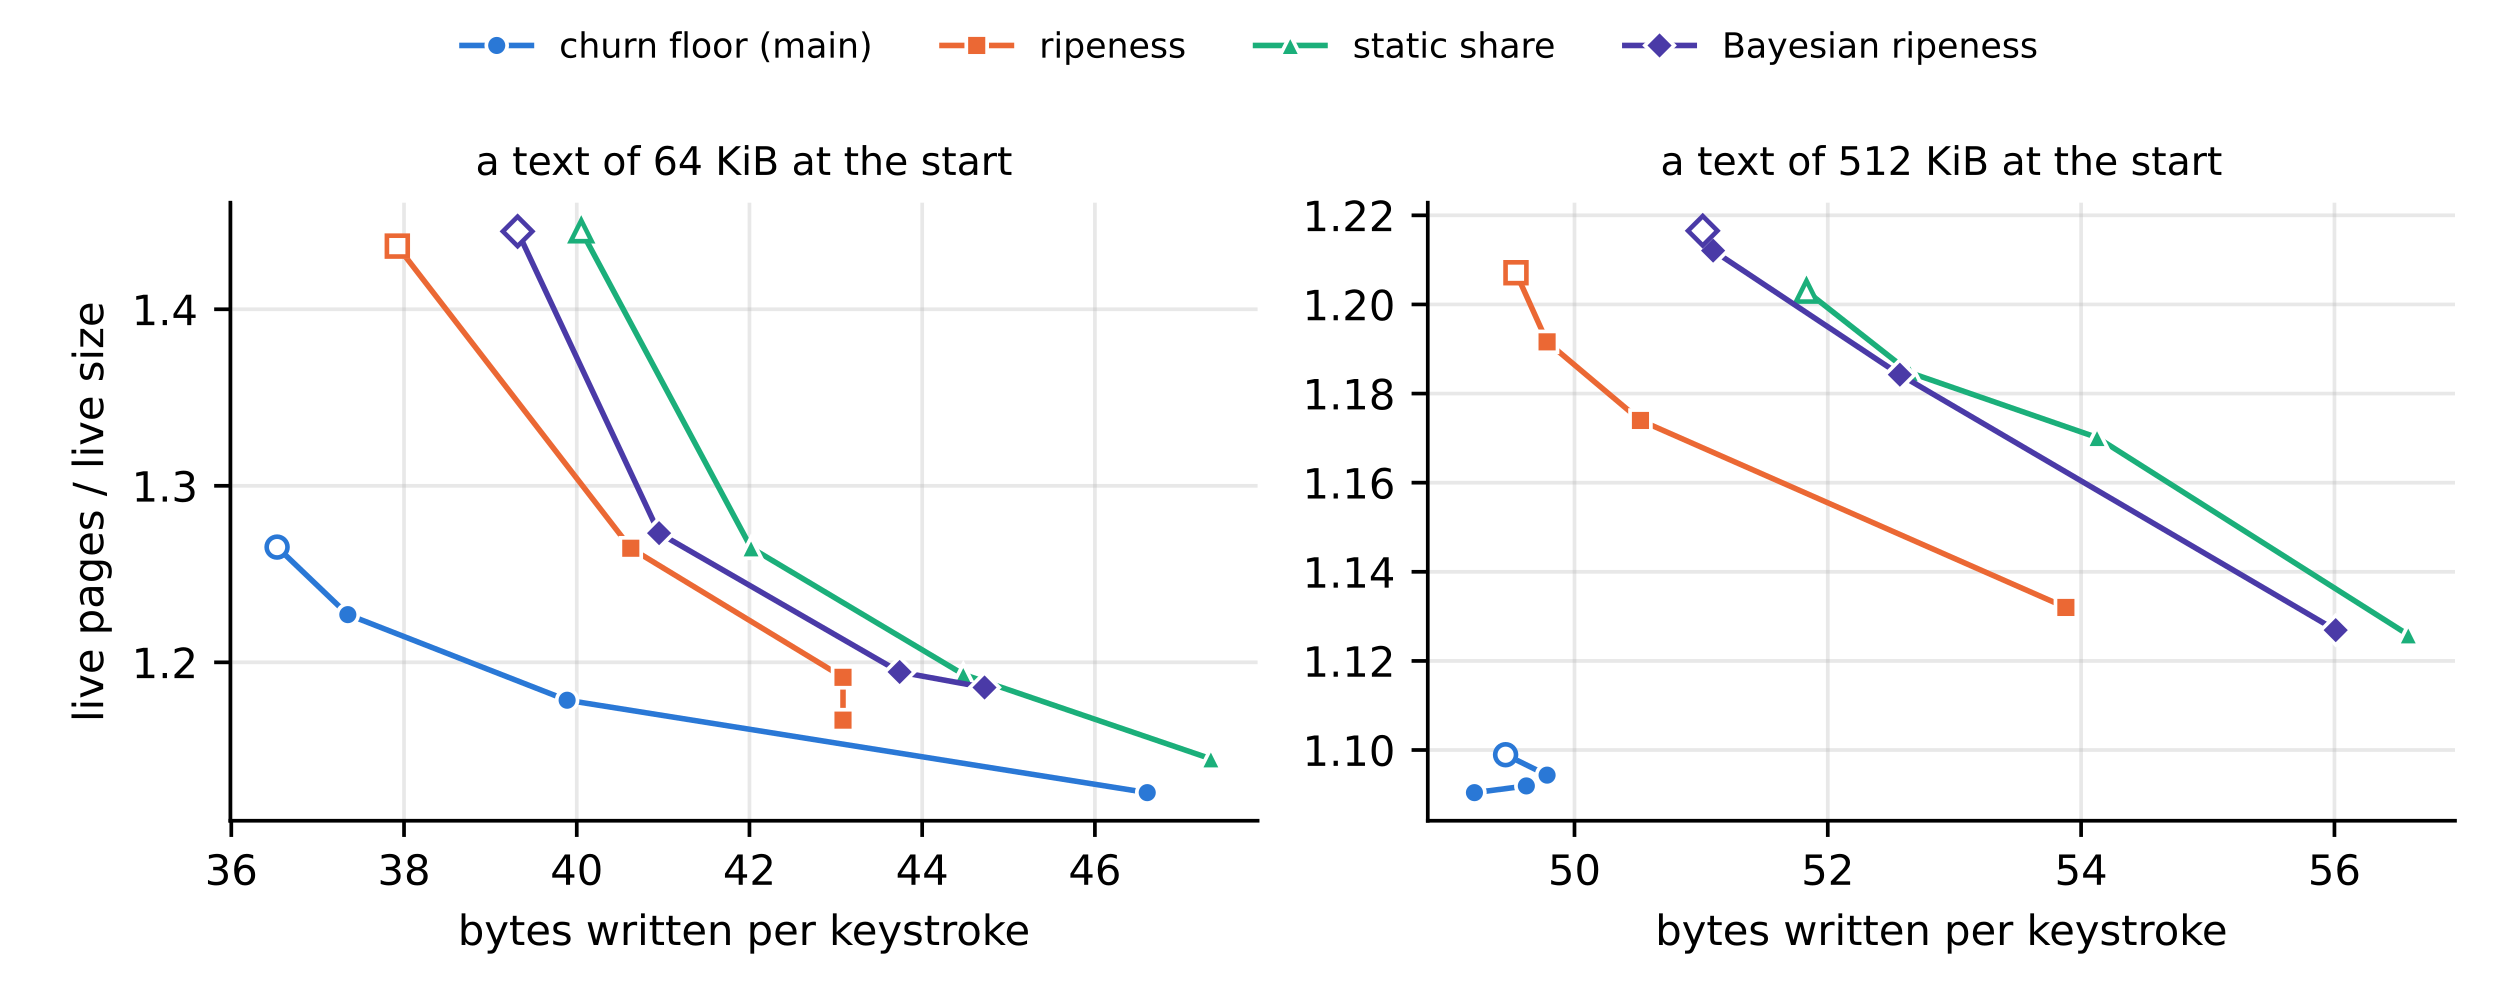
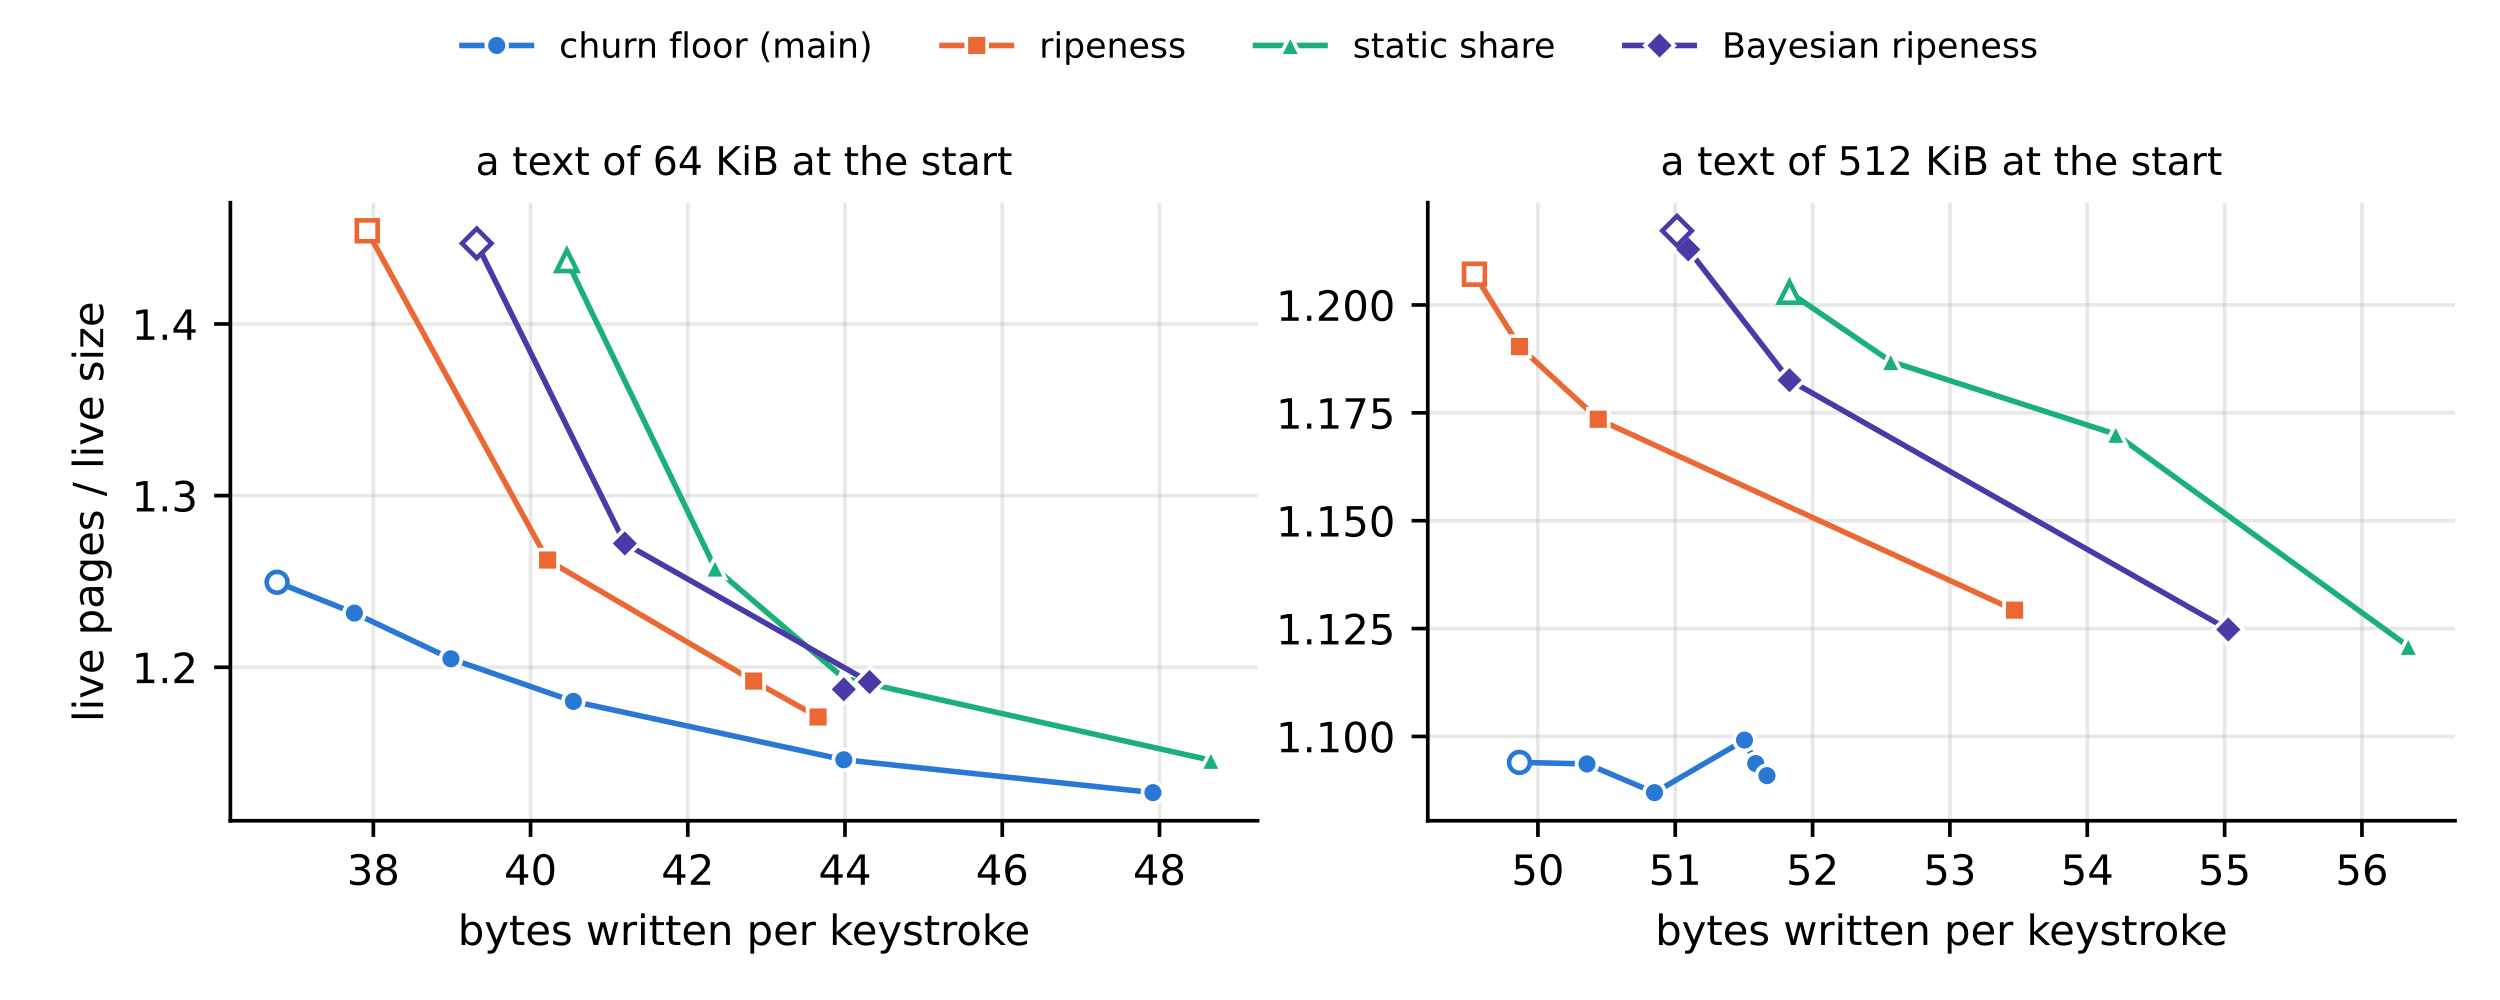
<svg xmlns="http://www.w3.org/2000/svg" xmlns:xlink="http://www.w3.org/1999/xlink" width="540pt" height="216pt" viewBox="0 0 540 216" version="1.1">
  <defs>
    <style type="text/css">*{stroke-linejoin: round; stroke-linecap: butt}</style>
  </defs>
  <g id="figure_1">
    <g id="patch_1">
      <path d="M 0 216  L 540 216  L 540 0  L 0 0  z " style="fill: #ffffff" />
    </g>
    <g id="axes_1">
      <g id="patch_2">
        <path d="M 49.76 177.28  L 271.64 177.28  L 271.64 43.78  L 49.76 43.78  z " style="fill: #ffffff" />
      </g>
      <g id="matplotlib.axis_1">
        <g id="xtick_1">
          <g id="line2d_1">
-             <path d="M 49.96 177.28  L 49.96 43.78  " clip-path="url(#pf5719885c6)" style="fill: none; stroke: #b0b0b0; stroke-opacity: 0.3; stroke-width: 0.8; stroke-linecap: square" />
+             <path d="M 80.64 177.28  L 80.64 43.78  " clip-path="url(#pf5719885c6)" style="fill: none; stroke: #b0b0b0; stroke-opacity: 0.3; stroke-width: 0.8; stroke-linecap: square" />
          </g>
          <g id="line2d_2">
            <defs>
              <path id="m4735fb4fdf" d="M 0 0  L 0 3.5  " style="stroke: #000000; stroke-width: 0.8" />
            </defs>
            <g>
-               <use xlink:href="#m4735fb4fdf" x="49.96" y="177.28" style="stroke: #000000; stroke-width: 0.8" />
+               <use xlink:href="#m4735fb4fdf" x="80.64" y="177.28" style="stroke: #000000; stroke-width: 0.8" />
            </g>
          </g>
          <g id="text_1">
-             <text style="font-size: 9px; font-family: 'DejaVu Sans'; text-anchor: middle" x="49.96" y="191.12" transform="rotate(-0 49.96 191.12)">36</text>
+             <text style="font-size: 9px; font-family: 'DejaVu Sans'; text-anchor: middle" x="80.64" y="191.12" transform="rotate(-0 80.64 191.12)">38</text>
          </g>
        </g>
        <g id="xtick_2">
          <g id="line2d_3">
-             <path d="M 87.27 177.28  L 87.27 43.78  " clip-path="url(#pf5719885c6)" style="fill: none; stroke: #b0b0b0; stroke-opacity: 0.3; stroke-width: 0.8; stroke-linecap: square" />
+             <path d="M 114.6 177.28  L 114.6 43.78  " clip-path="url(#pf5719885c6)" style="fill: none; stroke: #b0b0b0; stroke-opacity: 0.3; stroke-width: 0.8; stroke-linecap: square" />
          </g>
          <g id="line2d_4">
            <g>
-               <use xlink:href="#m4735fb4fdf" x="87.27" y="177.28" style="stroke: #000000; stroke-width: 0.8" />
+               <use xlink:href="#m4735fb4fdf" x="114.6" y="177.28" style="stroke: #000000; stroke-width: 0.8" />
            </g>
          </g>
          <g id="text_2">
-             <text style="font-size: 9px; font-family: 'DejaVu Sans'; text-anchor: middle" x="87.27" y="191.12" transform="rotate(-0 87.27 191.12)">38</text>
+             <text style="font-size: 9px; font-family: 'DejaVu Sans'; text-anchor: middle" x="114.6" y="191.12" transform="rotate(-0 114.6 191.12)">40</text>
          </g>
        </g>
        <g id="xtick_3">
          <g id="line2d_5">
-             <path d="M 124.58 177.28  L 124.58 43.78  " clip-path="url(#pf5719885c6)" style="fill: none; stroke: #b0b0b0; stroke-opacity: 0.3; stroke-width: 0.8; stroke-linecap: square" />
+             <path d="M 148.56 177.28  L 148.56 43.78  " clip-path="url(#pf5719885c6)" style="fill: none; stroke: #b0b0b0; stroke-opacity: 0.3; stroke-width: 0.8; stroke-linecap: square" />
          </g>
          <g id="line2d_6">
            <g>
-               <use xlink:href="#m4735fb4fdf" x="124.58" y="177.28" style="stroke: #000000; stroke-width: 0.8" />
+               <use xlink:href="#m4735fb4fdf" x="148.56" y="177.28" style="stroke: #000000; stroke-width: 0.8" />
            </g>
          </g>
          <g id="text_3">
-             <text style="font-size: 9px; font-family: 'DejaVu Sans'; text-anchor: middle" x="124.58" y="191.12" transform="rotate(-0 124.58 191.12)">40</text>
+             <text style="font-size: 9px; font-family: 'DejaVu Sans'; text-anchor: middle" x="148.56" y="191.12" transform="rotate(-0 148.56 191.12)">42</text>
          </g>
        </g>
        <g id="xtick_4">
          <g id="line2d_7">
-             <path d="M 161.88 177.28  L 161.88 43.78  " clip-path="url(#pf5719885c6)" style="fill: none; stroke: #b0b0b0; stroke-opacity: 0.3; stroke-width: 0.8; stroke-linecap: square" />
+             <path d="M 182.52 177.28  L 182.52 43.78  " clip-path="url(#pf5719885c6)" style="fill: none; stroke: #b0b0b0; stroke-opacity: 0.3; stroke-width: 0.8; stroke-linecap: square" />
          </g>
          <g id="line2d_8">
            <g>
-               <use xlink:href="#m4735fb4fdf" x="161.88" y="177.28" style="stroke: #000000; stroke-width: 0.8" />
+               <use xlink:href="#m4735fb4fdf" x="182.52" y="177.28" style="stroke: #000000; stroke-width: 0.8" />
            </g>
          </g>
          <g id="text_4">
-             <text style="font-size: 9px; font-family: 'DejaVu Sans'; text-anchor: middle" x="161.88" y="191.12" transform="rotate(-0 161.88 191.12)">42</text>
+             <text style="font-size: 9px; font-family: 'DejaVu Sans'; text-anchor: middle" x="182.52" y="191.12" transform="rotate(-0 182.52 191.12)">44</text>
          </g>
        </g>
        <g id="xtick_5">
          <g id="line2d_9">
-             <path d="M 199.19 177.28  L 199.19 43.78  " clip-path="url(#pf5719885c6)" style="fill: none; stroke: #b0b0b0; stroke-opacity: 0.3; stroke-width: 0.8; stroke-linecap: square" />
+             <path d="M 216.49 177.28  L 216.49 43.78  " clip-path="url(#pf5719885c6)" style="fill: none; stroke: #b0b0b0; stroke-opacity: 0.3; stroke-width: 0.8; stroke-linecap: square" />
          </g>
          <g id="line2d_10">
            <g>
-               <use xlink:href="#m4735fb4fdf" x="199.19" y="177.28" style="stroke: #000000; stroke-width: 0.8" />
+               <use xlink:href="#m4735fb4fdf" x="216.49" y="177.28" style="stroke: #000000; stroke-width: 0.8" />
            </g>
          </g>
          <g id="text_5">
-             <text style="font-size: 9px; font-family: 'DejaVu Sans'; text-anchor: middle" x="199.19" y="191.12" transform="rotate(-0 199.19 191.12)">44</text>
+             <text style="font-size: 9px; font-family: 'DejaVu Sans'; text-anchor: middle" x="216.49" y="191.12" transform="rotate(-0 216.49 191.12)">46</text>
          </g>
        </g>
        <g id="xtick_6">
          <g id="line2d_11">
-             <path d="M 236.5 177.28  L 236.5 43.78  " clip-path="url(#pf5719885c6)" style="fill: none; stroke: #b0b0b0; stroke-opacity: 0.3; stroke-width: 0.8; stroke-linecap: square" />
+             <path d="M 250.45 177.28  L 250.45 43.78  " clip-path="url(#pf5719885c6)" style="fill: none; stroke: #b0b0b0; stroke-opacity: 0.3; stroke-width: 0.8; stroke-linecap: square" />
          </g>
          <g id="line2d_12">
            <g>
-               <use xlink:href="#m4735fb4fdf" x="236.5" y="177.28" style="stroke: #000000; stroke-width: 0.8" />
+               <use xlink:href="#m4735fb4fdf" x="250.45" y="177.28" style="stroke: #000000; stroke-width: 0.8" />
            </g>
          </g>
          <g id="text_6">
-             <text style="font-size: 9px; font-family: 'DejaVu Sans'; text-anchor: middle" x="236.5" y="191.12" transform="rotate(-0 236.5 191.12)">46</text>
+             <text style="font-size: 9px; font-family: 'DejaVu Sans'; text-anchor: middle" x="250.45" y="191.12" transform="rotate(-0 250.45 191.12)">48</text>
          </g>
        </g>
        <g id="text_7">
          <text style="font-size: 9px; font-family: 'DejaVu Sans'; text-anchor: middle" x="160.7" y="204.12" transform="rotate(-0 160.7 204.12)">bytes written per keystroke</text>
        </g>
      </g>
      <g id="matplotlib.axis_2">
        <g id="ytick_1">
          <g id="line2d_13">
-             <path d="M 49.76 143.06  L 271.64 143.06  " clip-path="url(#pf5719885c6)" style="fill: none; stroke: #b0b0b0; stroke-opacity: 0.3; stroke-width: 0.8; stroke-linecap: square" />
+             <path d="M 49.76 144.13  L 271.64 144.13  " clip-path="url(#pf5719885c6)" style="fill: none; stroke: #b0b0b0; stroke-opacity: 0.3; stroke-width: 0.8; stroke-linecap: square" />
          </g>
          <g id="line2d_14">
            <defs>
              <path id="m4127d77f11" d="M 0 0  L -3.5 0  " style="stroke: #000000; stroke-width: 0.8" />
            </defs>
            <g>
-               <use xlink:href="#m4127d77f11" x="49.76" y="143.06" style="stroke: #000000; stroke-width: 0.8" />
+               <use xlink:href="#m4127d77f11" x="49.76" y="144.13" style="stroke: #000000; stroke-width: 0.8" />
            </g>
          </g>
          <g id="text_8">
-             <text style="font-size: 9px; font-family: 'DejaVu Sans'; text-anchor: end" x="42.76" y="146.48" transform="rotate(-0 42.76 146.48)">1.2</text>
+             <text style="font-size: 9px; font-family: 'DejaVu Sans'; text-anchor: end" x="42.76" y="147.55" transform="rotate(-0 42.76 147.55)">1.2</text>
          </g>
        </g>
        <g id="ytick_2">
          <g id="line2d_15">
-             <path d="M 49.76 104.93  L 271.64 104.93  " clip-path="url(#pf5719885c6)" style="fill: none; stroke: #b0b0b0; stroke-opacity: 0.3; stroke-width: 0.8; stroke-linecap: square" />
+             <path d="M 49.76 107.05  L 271.64 107.05  " clip-path="url(#pf5719885c6)" style="fill: none; stroke: #b0b0b0; stroke-opacity: 0.3; stroke-width: 0.8; stroke-linecap: square" />
          </g>
          <g id="line2d_16">
            <g>
-               <use xlink:href="#m4127d77f11" x="49.76" y="104.93" style="stroke: #000000; stroke-width: 0.8" />
+               <use xlink:href="#m4127d77f11" x="49.76" y="107.05" style="stroke: #000000; stroke-width: 0.8" />
            </g>
          </g>
          <g id="text_9">
-             <text style="font-size: 9px; font-family: 'DejaVu Sans'; text-anchor: end" x="42.76" y="108.35" transform="rotate(-0 42.76 108.35)">1.3</text>
+             <text style="font-size: 9px; font-family: 'DejaVu Sans'; text-anchor: end" x="42.76" y="110.47" transform="rotate(-0 42.76 110.47)">1.3</text>
          </g>
        </g>
        <g id="ytick_3">
          <g id="line2d_17">
-             <path d="M 49.76 66.8  L 271.64 66.8  " clip-path="url(#pf5719885c6)" style="fill: none; stroke: #b0b0b0; stroke-opacity: 0.3; stroke-width: 0.8; stroke-linecap: square" />
+             <path d="M 49.76 69.98  L 271.64 69.98  " clip-path="url(#pf5719885c6)" style="fill: none; stroke: #b0b0b0; stroke-opacity: 0.3; stroke-width: 0.8; stroke-linecap: square" />
          </g>
          <g id="line2d_18">
            <g>
-               <use xlink:href="#m4127d77f11" x="49.76" y="66.8" style="stroke: #000000; stroke-width: 0.8" />
+               <use xlink:href="#m4127d77f11" x="49.76" y="69.98" style="stroke: #000000; stroke-width: 0.8" />
            </g>
          </g>
          <g id="text_10">
-             <text style="font-size: 9px; font-family: 'DejaVu Sans'; text-anchor: end" x="42.76" y="70.22" transform="rotate(-0 42.76 70.22)">1.4</text>
+             <text style="font-size: 9px; font-family: 'DejaVu Sans'; text-anchor: end" x="42.76" y="73.4" transform="rotate(-0 42.76 73.4)">1.4</text>
          </g>
        </g>
        <g id="text_11">
          <text style="font-size: 9px; font-family: 'DejaVu Sans'; text-anchor: middle" x="22.28" y="110.53" transform="rotate(-90 22.28 110.53)">live pages / live size</text>
        </g>
      </g>
      <g id="line2d_19">
-         <path d="M 59.85 118.17  L 75.13 132.76  L 122.5 151.25  L 247.8 171.21  " clip-path="url(#pf5719885c6)" style="fill: none; stroke: #2a78d6; stroke-width: 1.2; stroke-linecap: square" />
+         <path d="M 59.85 125.77  L 76.54 132.43  L 97.4 142.3  L 123.84 151.5  L 182.26 164.11  L 249.03 171.21  " clip-path="url(#pf5719885c6)" style="fill: none; stroke: #2a78d6; stroke-width: 1.2; stroke-linecap: square" />
        <defs>
          <path id="mb11c79c020" d="M 0 2.25  C 0.6 2.25 1.17 2.01 1.59 1.59  C 2.01 1.17 2.25 0.6 2.25 0  C 2.25 -0.6 2.01 -1.17 1.59 -1.59  C 1.17 -2.01 0.6 -2.25 0 -2.25  C -0.6 -2.25 -1.17 -2.01 -1.59 -1.59  C -2.01 -1.17 -2.25 -0.6 -2.25 0  C -2.25 0.6 -2.01 1.17 -1.59 1.59  C -1.17 2.01 -0.6 2.25 0 2.25  z " style="stroke: #ffffff; stroke-width: 0.8" />
        </defs>
        <g clip-path="url(#pf5719885c6)">
-           <use xlink:href="#mb11c79c020" x="59.85" y="118.17" style="fill: #2a78d6; stroke: #ffffff; stroke-width: 0.8" />
-           <use xlink:href="#mb11c79c020" x="75.13" y="132.76" style="fill: #2a78d6; stroke: #ffffff; stroke-width: 0.8" />
-           <use xlink:href="#mb11c79c020" x="122.5" y="151.25" style="fill: #2a78d6; stroke: #ffffff; stroke-width: 0.8" />
-           <use xlink:href="#mb11c79c020" x="247.8" y="171.21" style="fill: #2a78d6; stroke: #ffffff; stroke-width: 0.8" />
+           <use xlink:href="#mb11c79c020" x="59.85" y="125.77" style="fill: #2a78d6; stroke: #ffffff; stroke-width: 0.8" />
+           <use xlink:href="#mb11c79c020" x="76.54" y="132.43" style="fill: #2a78d6; stroke: #ffffff; stroke-width: 0.8" />
+           <use xlink:href="#mb11c79c020" x="97.4" y="142.3" style="fill: #2a78d6; stroke: #ffffff; stroke-width: 0.8" />
+           <use xlink:href="#mb11c79c020" x="123.84" y="151.5" style="fill: #2a78d6; stroke: #ffffff; stroke-width: 0.8" />
+           <use xlink:href="#mb11c79c020" x="182.26" y="164.11" style="fill: #2a78d6; stroke: #ffffff; stroke-width: 0.8" />
+           <use xlink:href="#mb11c79c020" x="249.03" y="171.21" style="fill: #2a78d6; stroke: #ffffff; stroke-width: 0.8" />
        </g>
      </g>
      <g id="line2d_20">
-         <path d="M 59.85 118.17  " clip-path="url(#pf5719885c6)" style="fill: none; stroke: #2a78d6; stroke-width: 1.5; stroke-linecap: square" />
+         <path d="M 59.85 125.77  " clip-path="url(#pf5719885c6)" style="fill: none; stroke: #2a78d6; stroke-width: 1.5; stroke-linecap: square" />
        <defs>
          <path id="m601089f34a" d="M 0 2.25  C 0.6 2.25 1.17 2.01 1.59 1.59  C 2.01 1.17 2.25 0.6 2.25 0  C 2.25 -0.6 2.01 -1.17 1.59 -1.59  C 1.17 -2.01 0.6 -2.25 0 -2.25  C -0.6 -2.25 -1.17 -2.01 -1.59 -1.59  C -2.01 -1.17 -2.25 -0.6 -2.25 0  C -2.25 0.6 -2.01 1.17 -1.59 1.59  C -1.17 2.01 -0.6 2.25 0 2.25  z " style="stroke: #2a78d6" />
        </defs>
        <g clip-path="url(#pf5719885c6)">
-           <use xlink:href="#m601089f34a" x="59.85" y="118.17" style="fill: #ffffff; stroke: #2a78d6" />
+           <use xlink:href="#m601089f34a" x="59.85" y="125.77" style="fill: #ffffff; stroke: #2a78d6" />
        </g>
      </g>
      <g id="line2d_21">
-         <path d="M 85.82 53.16  L 136.25 118.42  L 182.09 146.3  L 182.09 155.55  " clip-path="url(#pf5719885c6)" style="fill: none; stroke: #eb6834; stroke-width: 1.2; stroke-linecap: square" />
+         <path d="M 79.32 49.85  L 118.27 120.97  L 162.79 147.11  L 176.7 154.87  " clip-path="url(#pf5719885c6)" style="fill: none; stroke: #eb6834; stroke-width: 1.2; stroke-linecap: square" />
        <defs>
          <path id="mf6cded1e28" d="M -2.25 2.25  L 2.25 2.25  L 2.25 -2.25  L -2.25 -2.25  z " style="stroke: #ffffff; stroke-width: 0.8; stroke-linejoin: miter" />
        </defs>
        <g clip-path="url(#pf5719885c6)">
-           <use xlink:href="#mf6cded1e28" x="85.82" y="53.16" style="fill: #eb6834; stroke: #ffffff; stroke-width: 0.8; stroke-linejoin: miter" />
-           <use xlink:href="#mf6cded1e28" x="136.25" y="118.42" style="fill: #eb6834; stroke: #ffffff; stroke-width: 0.8; stroke-linejoin: miter" />
-           <use xlink:href="#mf6cded1e28" x="182.09" y="146.3" style="fill: #eb6834; stroke: #ffffff; stroke-width: 0.8; stroke-linejoin: miter" />
-           <use xlink:href="#mf6cded1e28" x="182.09" y="155.55" style="fill: #eb6834; stroke: #ffffff; stroke-width: 0.8; stroke-linejoin: miter" />
+           <use xlink:href="#mf6cded1e28" x="79.32" y="49.85" style="fill: #eb6834; stroke: #ffffff; stroke-width: 0.8; stroke-linejoin: miter" />
+           <use xlink:href="#mf6cded1e28" x="118.27" y="120.97" style="fill: #eb6834; stroke: #ffffff; stroke-width: 0.8; stroke-linejoin: miter" />
+           <use xlink:href="#mf6cded1e28" x="162.79" y="147.11" style="fill: #eb6834; stroke: #ffffff; stroke-width: 0.8; stroke-linejoin: miter" />
+           <use xlink:href="#mf6cded1e28" x="176.7" y="154.87" style="fill: #eb6834; stroke: #ffffff; stroke-width: 0.8; stroke-linejoin: miter" />
        </g>
      </g>
      <g id="line2d_22">
-         <path d="M 85.82 53.16  " clip-path="url(#pf5719885c6)" style="fill: none; stroke: #eb6834; stroke-width: 1.5; stroke-linecap: square" />
+         <path d="M 79.32 49.85  " clip-path="url(#pf5719885c6)" style="fill: none; stroke: #eb6834; stroke-width: 1.5; stroke-linecap: square" />
        <defs>
          <path id="m4d35c6c84e" d="M -2.25 2.25  L 2.25 2.25  L 2.25 -2.25  L -2.25 -2.25  z " style="stroke: #eb6834; stroke-linejoin: miter" />
        </defs>
        <g clip-path="url(#pf5719885c6)">
-           <use xlink:href="#m4d35c6c84e" x="85.82" y="53.16" style="fill: #ffffff; stroke: #eb6834; stroke-linejoin: miter" />
+           <use xlink:href="#m4d35c6c84e" x="79.32" y="49.85" style="fill: #ffffff; stroke: #eb6834; stroke-linejoin: miter" />
        </g>
      </g>
      <g id="line2d_23">
-         <path d="M 125.55 49.85  L 162.23 118.33  L 208.07 145.66  L 261.55 163.91  " clip-path="url(#pf5719885c6)" style="fill: none; stroke: #1baf7a; stroke-width: 1.2; stroke-linecap: square" />
+         <path d="M 122.44 56.29  L 154.44 122.7  L 182.26 146.49  L 261.55 164.22  " clip-path="url(#pf5719885c6)" style="fill: none; stroke: #1baf7a; stroke-width: 1.2; stroke-linecap: square" />
        <defs>
          <path id="md13476bcc7" d="M 0 -2.25  L -2.25 2.25  L 2.25 2.25  z " style="stroke: #ffffff; stroke-width: 0.8; stroke-linejoin: miter" />
        </defs>
        <g clip-path="url(#pf5719885c6)">
-           <use xlink:href="#md13476bcc7" x="125.55" y="49.85" style="fill: #1baf7a; stroke: #ffffff; stroke-width: 0.8; stroke-linejoin: miter" />
-           <use xlink:href="#md13476bcc7" x="162.23" y="118.33" style="fill: #1baf7a; stroke: #ffffff; stroke-width: 0.8; stroke-linejoin: miter" />
-           <use xlink:href="#md13476bcc7" x="208.07" y="145.66" style="fill: #1baf7a; stroke: #ffffff; stroke-width: 0.8; stroke-linejoin: miter" />
-           <use xlink:href="#md13476bcc7" x="261.55" y="163.91" style="fill: #1baf7a; stroke: #ffffff; stroke-width: 0.8; stroke-linejoin: miter" />
+           <use xlink:href="#md13476bcc7" x="122.44" y="56.29" style="fill: #1baf7a; stroke: #ffffff; stroke-width: 0.8; stroke-linejoin: miter" />
+           <use xlink:href="#md13476bcc7" x="154.44" y="122.7" style="fill: #1baf7a; stroke: #ffffff; stroke-width: 0.8; stroke-linejoin: miter" />
+           <use xlink:href="#md13476bcc7" x="182.26" y="146.49" style="fill: #1baf7a; stroke: #ffffff; stroke-width: 0.8; stroke-linejoin: miter" />
+           <use xlink:href="#md13476bcc7" x="261.55" y="164.22" style="fill: #1baf7a; stroke: #ffffff; stroke-width: 0.8; stroke-linejoin: miter" />
        </g>
      </g>
      <g id="line2d_24">
-         <path d="M 125.55 49.85  " clip-path="url(#pf5719885c6)" style="fill: none; stroke: #1baf7a; stroke-width: 1.5; stroke-linecap: square" />
+         <path d="M 122.44 56.29  " clip-path="url(#pf5719885c6)" style="fill: none; stroke: #1baf7a; stroke-width: 1.5; stroke-linecap: square" />
        <defs>
          <path id="mfc9a827257" d="M 0 -2.25  L -2.25 2.25  L 2.25 2.25  z " style="stroke: #1baf7a; stroke-linejoin: miter" />
        </defs>
        <g clip-path="url(#pf5719885c6)">
-           <use xlink:href="#mfc9a827257" x="125.55" y="49.85" style="fill: #ffffff; stroke: #1baf7a; stroke-linejoin: miter" />
+           <use xlink:href="#mfc9a827257" x="122.44" y="56.29" style="fill: #ffffff; stroke: #1baf7a; stroke-linejoin: miter" />
        </g>
      </g>
      <g id="line2d_25">
-         <path d="M 111.8 49.98  L 142.36 115.16  L 194.32 145.15  L 212.66 148.5  " clip-path="url(#pf5719885c6)" style="fill: none; stroke: #4a3aa7; stroke-width: 1.2; stroke-linecap: square" />
+         <path d="M 102.97 52.57  L 134.96 117.39  L 187.83 147.32  L 182.26 148.9  " clip-path="url(#pf5719885c6)" style="fill: none; stroke: #4a3aa7; stroke-width: 1.2; stroke-linecap: square" />
        <defs>
          <path id="m07411c05c3" d="M -0 3.18  L 3.18 0  L 0 -3.18  L -3.18 -0  z " style="stroke: #ffffff; stroke-width: 0.8; stroke-linejoin: miter" />
        </defs>
        <g clip-path="url(#pf5719885c6)">
-           <use xlink:href="#m07411c05c3" x="111.8" y="49.98" style="fill: #4a3aa7; stroke: #ffffff; stroke-width: 0.8; stroke-linejoin: miter" />
-           <use xlink:href="#m07411c05c3" x="142.36" y="115.16" style="fill: #4a3aa7; stroke: #ffffff; stroke-width: 0.8; stroke-linejoin: miter" />
-           <use xlink:href="#m07411c05c3" x="194.32" y="145.15" style="fill: #4a3aa7; stroke: #ffffff; stroke-width: 0.8; stroke-linejoin: miter" />
-           <use xlink:href="#m07411c05c3" x="212.66" y="148.5" style="fill: #4a3aa7; stroke: #ffffff; stroke-width: 0.8; stroke-linejoin: miter" />
+           <use xlink:href="#m07411c05c3" x="102.97" y="52.57" style="fill: #4a3aa7; stroke: #ffffff; stroke-width: 0.8; stroke-linejoin: miter" />
+           <use xlink:href="#m07411c05c3" x="134.96" y="117.39" style="fill: #4a3aa7; stroke: #ffffff; stroke-width: 0.8; stroke-linejoin: miter" />
+           <use xlink:href="#m07411c05c3" x="187.83" y="147.32" style="fill: #4a3aa7; stroke: #ffffff; stroke-width: 0.8; stroke-linejoin: miter" />
+           <use xlink:href="#m07411c05c3" x="182.26" y="148.9" style="fill: #4a3aa7; stroke: #ffffff; stroke-width: 0.8; stroke-linejoin: miter" />
        </g>
      </g>
      <g id="line2d_26">
-         <path d="M 111.8 49.98  " clip-path="url(#pf5719885c6)" style="fill: none; stroke: #4a3aa7; stroke-width: 1.5; stroke-linecap: square" />
+         <path d="M 102.97 52.57  " clip-path="url(#pf5719885c6)" style="fill: none; stroke: #4a3aa7; stroke-width: 1.5; stroke-linecap: square" />
        <defs>
          <path id="m885fe39d7c" d="M -0 3.18  L 3.18 0  L 0 -3.18  L -3.18 -0  z " style="stroke: #4a3aa7; stroke-linejoin: miter" />
        </defs>
        <g clip-path="url(#pf5719885c6)">
-           <use xlink:href="#m885fe39d7c" x="111.8" y="49.98" style="fill: #ffffff; stroke: #4a3aa7; stroke-linejoin: miter" />
+           <use xlink:href="#m885fe39d7c" x="102.97" y="52.57" style="fill: #ffffff; stroke: #4a3aa7; stroke-linejoin: miter" />
        </g>
      </g>
      <g id="patch_3">
        <path d="M 49.76 177.28  L 49.76 43.78  " style="fill: none; stroke: #000000; stroke-width: 0.8; stroke-linejoin: miter; stroke-linecap: square" />
      </g>
      <g id="patch_4">
        <path d="M 49.76 177.28  L 271.64 177.28  " style="fill: none; stroke: #000000; stroke-width: 0.8; stroke-linejoin: miter; stroke-linecap: square" />
      </g>
      <g id="text_12">
        <text style="font-size: 8.5px; font-family: 'DejaVu Sans'; text-anchor: middle" x="160.7" y="37.78" transform="rotate(-0 160.7 37.78)">a text of 64 KiB at the start</text>
      </g>
    </g>
    <g id="axes_2">
      <g id="patch_5">
        <path d="M 308.4 177.28  L 530.28 177.28  L 530.28 43.78  L 308.4 43.78  z " style="fill: #ffffff" />
      </g>
      <g id="matplotlib.axis_3">
        <g id="xtick_7">
          <g id="line2d_27">
-             <path d="M 340.09 177.28  L 340.09 43.78  " clip-path="url(#pad154b68c3)" style="fill: none; stroke: #b0b0b0; stroke-opacity: 0.3; stroke-width: 0.8; stroke-linecap: square" />
+             <path d="M 332.19 177.28  L 332.19 43.78  " clip-path="url(#pad154b68c3)" style="fill: none; stroke: #b0b0b0; stroke-opacity: 0.3; stroke-width: 0.8; stroke-linecap: square" />
          </g>
          <g id="line2d_28">
            <g>
-               <use xlink:href="#m4735fb4fdf" x="340.09" y="177.28" style="stroke: #000000; stroke-width: 0.8" />
+               <use xlink:href="#m4735fb4fdf" x="332.19" y="177.28" style="stroke: #000000; stroke-width: 0.8" />
            </g>
          </g>
          <g id="text_13">
-             <text style="font-size: 9px; font-family: 'DejaVu Sans'; text-anchor: middle" x="340.09" y="191.12" transform="rotate(-0 340.09 191.12)">50</text>
+             <text style="font-size: 9px; font-family: 'DejaVu Sans'; text-anchor: middle" x="332.19" y="191.12" transform="rotate(-0 332.19 191.12)">50</text>
          </g>
        </g>
        <g id="xtick_8">
          <g id="line2d_29">
-             <path d="M 394.8 177.28  L 394.8 43.78  " clip-path="url(#pad154b68c3)" style="fill: none; stroke: #b0b0b0; stroke-opacity: 0.3; stroke-width: 0.8; stroke-linecap: square" />
+             <path d="M 361.85 177.28  L 361.85 43.78  " clip-path="url(#pad154b68c3)" style="fill: none; stroke: #b0b0b0; stroke-opacity: 0.3; stroke-width: 0.8; stroke-linecap: square" />
          </g>
          <g id="line2d_30">
            <g>
-               <use xlink:href="#m4735fb4fdf" x="394.8" y="177.28" style="stroke: #000000; stroke-width: 0.8" />
+               <use xlink:href="#m4735fb4fdf" x="361.85" y="177.28" style="stroke: #000000; stroke-width: 0.8" />
            </g>
          </g>
          <g id="text_14">
-             <text style="font-size: 9px; font-family: 'DejaVu Sans'; text-anchor: middle" x="394.8" y="191.12" transform="rotate(-0 394.8 191.12)">52</text>
+             <text style="font-size: 9px; font-family: 'DejaVu Sans'; text-anchor: middle" x="361.85" y="191.12" transform="rotate(-0 361.85 191.12)">51</text>
          </g>
        </g>
        <g id="xtick_9">
          <g id="line2d_31">
-             <path d="M 449.52 177.28  L 449.52 43.78  " clip-path="url(#pad154b68c3)" style="fill: none; stroke: #b0b0b0; stroke-opacity: 0.3; stroke-width: 0.8; stroke-linecap: square" />
+             <path d="M 391.52 177.28  L 391.52 43.78  " clip-path="url(#pad154b68c3)" style="fill: none; stroke: #b0b0b0; stroke-opacity: 0.3; stroke-width: 0.8; stroke-linecap: square" />
          </g>
          <g id="line2d_32">
            <g>
-               <use xlink:href="#m4735fb4fdf" x="449.52" y="177.28" style="stroke: #000000; stroke-width: 0.8" />
+               <use xlink:href="#m4735fb4fdf" x="391.52" y="177.28" style="stroke: #000000; stroke-width: 0.8" />
            </g>
          </g>
          <g id="text_15">
-             <text style="font-size: 9px; font-family: 'DejaVu Sans'; text-anchor: middle" x="449.52" y="191.12" transform="rotate(-0 449.52 191.12)">54</text>
+             <text style="font-size: 9px; font-family: 'DejaVu Sans'; text-anchor: middle" x="391.52" y="191.12" transform="rotate(-0 391.52 191.12)">52</text>
          </g>
        </g>
        <g id="xtick_10">
          <g id="line2d_33">
-             <path d="M 504.24 177.28  L 504.24 43.78  " clip-path="url(#pad154b68c3)" style="fill: none; stroke: #b0b0b0; stroke-opacity: 0.3; stroke-width: 0.8; stroke-linecap: square" />
+             <path d="M 421.18 177.28  L 421.18 43.78  " clip-path="url(#pad154b68c3)" style="fill: none; stroke: #b0b0b0; stroke-opacity: 0.3; stroke-width: 0.8; stroke-linecap: square" />
          </g>
          <g id="line2d_34">
            <g>
-               <use xlink:href="#m4735fb4fdf" x="504.24" y="177.28" style="stroke: #000000; stroke-width: 0.8" />
+               <use xlink:href="#m4735fb4fdf" x="421.18" y="177.28" style="stroke: #000000; stroke-width: 0.8" />
            </g>
          </g>
          <g id="text_16">
-             <text style="font-size: 9px; font-family: 'DejaVu Sans'; text-anchor: middle" x="504.24" y="191.12" transform="rotate(-0 504.24 191.12)">56</text>
-           </g>
-         </g>
-         <g id="text_17">
+             <text style="font-size: 9px; font-family: 'DejaVu Sans'; text-anchor: middle" x="421.18" y="191.12" transform="rotate(-0 421.18 191.12)">53</text>
+           </g>
+         </g>
+         <g id="xtick_11">
+           <g id="line2d_35">
+             <path d="M 450.85 177.28  L 450.85 43.78  " clip-path="url(#pad154b68c3)" style="fill: none; stroke: #b0b0b0; stroke-opacity: 0.3; stroke-width: 0.8; stroke-linecap: square" />
+           </g>
+           <g id="line2d_36">
+             <g>
+               <use xlink:href="#m4735fb4fdf" x="450.85" y="177.28" style="stroke: #000000; stroke-width: 0.8" />
+             </g>
+           </g>
+           <g id="text_17">
+             <text style="font-size: 9px; font-family: 'DejaVu Sans'; text-anchor: middle" x="450.85" y="191.12" transform="rotate(-0 450.85 191.12)">54</text>
+           </g>
+         </g>
+         <g id="xtick_12">
+           <g id="line2d_37">
+             <path d="M 480.52 177.28  L 480.52 43.78  " clip-path="url(#pad154b68c3)" style="fill: none; stroke: #b0b0b0; stroke-opacity: 0.3; stroke-width: 0.8; stroke-linecap: square" />
+           </g>
+           <g id="line2d_38">
+             <g>
+               <use xlink:href="#m4735fb4fdf" x="480.52" y="177.28" style="stroke: #000000; stroke-width: 0.8" />
+             </g>
+           </g>
+           <g id="text_18">
+             <text style="font-size: 9px; font-family: 'DejaVu Sans'; text-anchor: middle" x="480.52" y="191.12" transform="rotate(-0 480.52 191.12)">55</text>
+           </g>
+         </g>
+         <g id="xtick_13">
+           <g id="line2d_39">
+             <path d="M 510.18 177.28  L 510.18 43.78  " clip-path="url(#pad154b68c3)" style="fill: none; stroke: #b0b0b0; stroke-opacity: 0.3; stroke-width: 0.8; stroke-linecap: square" />
+           </g>
+           <g id="line2d_40">
+             <g>
+               <use xlink:href="#m4735fb4fdf" x="510.18" y="177.28" style="stroke: #000000; stroke-width: 0.8" />
+             </g>
+           </g>
+           <g id="text_19">
+             <text style="font-size: 9px; font-family: 'DejaVu Sans'; text-anchor: middle" x="510.18" y="191.12" transform="rotate(-0 510.18 191.12)">56</text>
+           </g>
+         </g>
+         <g id="text_20">
          <text style="font-size: 9px; font-family: 'DejaVu Sans'; text-anchor: middle" x="419.34" y="204.12" transform="rotate(-0 419.34 204.12)">bytes written per keystroke</text>
        </g>
      </g>
      <g id="matplotlib.axis_4">
        <g id="ytick_4">
-           <g id="line2d_35">
-             <path d="M 308.4 162  L 530.28 162  " clip-path="url(#pad154b68c3)" style="fill: none; stroke: #b0b0b0; stroke-opacity: 0.3; stroke-width: 0.8; stroke-linecap: square" />
-           </g>
-           <g id="line2d_36">
-             <g>
-               <use xlink:href="#m4127d77f11" x="308.4" y="162" style="stroke: #000000; stroke-width: 0.8" />
-             </g>
-           </g>
-           <g id="text_18">
-             <text style="font-size: 9px; font-family: 'DejaVu Sans'; text-anchor: end" x="301.4" y="165.42" transform="rotate(-0 301.4 165.42)">1.10</text>
+           <g id="line2d_41">
+             <path d="M 308.4 159.07  L 530.28 159.07  " clip-path="url(#pad154b68c3)" style="fill: none; stroke: #b0b0b0; stroke-opacity: 0.3; stroke-width: 0.8; stroke-linecap: square" />
+           </g>
+           <g id="line2d_42">
+             <g>
+               <use xlink:href="#m4127d77f11" x="308.4" y="159.07" style="stroke: #000000; stroke-width: 0.8" />
+             </g>
+           </g>
+           <g id="text_21">
+             <text style="font-size: 9px; font-family: 'DejaVu Sans'; text-anchor: end" x="301.4" y="162.49" transform="rotate(-0 301.4 162.49)">1.100</text>
          </g>
        </g>
        <g id="ytick_5">
-           <g id="line2d_37">
-             <path d="M 308.4 142.76  L 530.28 142.76  " clip-path="url(#pad154b68c3)" style="fill: none; stroke: #b0b0b0; stroke-opacity: 0.3; stroke-width: 0.8; stroke-linecap: square" />
-           </g>
-           <g id="line2d_38">
-             <g>
-               <use xlink:href="#m4127d77f11" x="308.4" y="142.76" style="stroke: #000000; stroke-width: 0.8" />
-             </g>
-           </g>
-           <g id="text_19">
-             <text style="font-size: 9px; font-family: 'DejaVu Sans'; text-anchor: end" x="301.4" y="146.17" transform="rotate(-0 301.4 146.17)">1.12</text>
+           <g id="line2d_43">
+             <path d="M 308.4 135.77  L 530.28 135.77  " clip-path="url(#pad154b68c3)" style="fill: none; stroke: #b0b0b0; stroke-opacity: 0.3; stroke-width: 0.8; stroke-linecap: square" />
+           </g>
+           <g id="line2d_44">
+             <g>
+               <use xlink:href="#m4127d77f11" x="308.4" y="135.77" style="stroke: #000000; stroke-width: 0.8" />
+             </g>
+           </g>
+           <g id="text_22">
+             <text style="font-size: 9px; font-family: 'DejaVu Sans'; text-anchor: end" x="301.4" y="139.19" transform="rotate(-0 301.4 139.19)">1.125</text>
          </g>
        </g>
        <g id="ytick_6">
-           <g id="line2d_39">
-             <path d="M 308.4 123.51  L 530.28 123.51  " clip-path="url(#pad154b68c3)" style="fill: none; stroke: #b0b0b0; stroke-opacity: 0.3; stroke-width: 0.8; stroke-linecap: square" />
-           </g>
-           <g id="line2d_40">
-             <g>
-               <use xlink:href="#m4127d77f11" x="308.4" y="123.51" style="stroke: #000000; stroke-width: 0.8" />
-             </g>
-           </g>
-           <g id="text_20">
-             <text style="font-size: 9px; font-family: 'DejaVu Sans'; text-anchor: end" x="301.4" y="126.93" transform="rotate(-0 301.4 126.93)">1.14</text>
+           <g id="line2d_45">
+             <path d="M 308.4 112.47  L 530.28 112.47  " clip-path="url(#pad154b68c3)" style="fill: none; stroke: #b0b0b0; stroke-opacity: 0.3; stroke-width: 0.8; stroke-linecap: square" />
+           </g>
+           <g id="line2d_46">
+             <g>
+               <use xlink:href="#m4127d77f11" x="308.4" y="112.47" style="stroke: #000000; stroke-width: 0.8" />
+             </g>
+           </g>
+           <g id="text_23">
+             <text style="font-size: 9px; font-family: 'DejaVu Sans'; text-anchor: end" x="301.4" y="115.89" transform="rotate(-0 301.4 115.89)">1.150</text>
          </g>
        </g>
        <g id="ytick_7">
-           <g id="line2d_41">
-             <path d="M 308.4 104.26  L 530.28 104.26  " clip-path="url(#pad154b68c3)" style="fill: none; stroke: #b0b0b0; stroke-opacity: 0.3; stroke-width: 0.8; stroke-linecap: square" />
-           </g>
-           <g id="line2d_42">
-             <g>
-               <use xlink:href="#m4127d77f11" x="308.4" y="104.26" style="stroke: #000000; stroke-width: 0.8" />
-             </g>
-           </g>
-           <g id="text_21">
-             <text style="font-size: 9px; font-family: 'DejaVu Sans'; text-anchor: end" x="301.4" y="107.68" transform="rotate(-0 301.4 107.68)">1.16</text>
+           <g id="line2d_47">
+             <path d="M 308.4 89.17  L 530.28 89.17  " clip-path="url(#pad154b68c3)" style="fill: none; stroke: #b0b0b0; stroke-opacity: 0.3; stroke-width: 0.8; stroke-linecap: square" />
+           </g>
+           <g id="line2d_48">
+             <g>
+               <use xlink:href="#m4127d77f11" x="308.4" y="89.17" style="stroke: #000000; stroke-width: 0.8" />
+             </g>
+           </g>
+           <g id="text_24">
+             <text style="font-size: 9px; font-family: 'DejaVu Sans'; text-anchor: end" x="301.4" y="92.59" transform="rotate(-0 301.4 92.59)">1.175</text>
          </g>
        </g>
        <g id="ytick_8">
-           <g id="line2d_43">
-             <path d="M 308.4 85.01  L 530.28 85.01  " clip-path="url(#pad154b68c3)" style="fill: none; stroke: #b0b0b0; stroke-opacity: 0.3; stroke-width: 0.8; stroke-linecap: square" />
-           </g>
-           <g id="line2d_44">
-             <g>
-               <use xlink:href="#m4127d77f11" x="308.4" y="85.01" style="stroke: #000000; stroke-width: 0.8" />
-             </g>
-           </g>
-           <g id="text_22">
-             <text style="font-size: 9px; font-family: 'DejaVu Sans'; text-anchor: end" x="301.4" y="88.43" transform="rotate(-0 301.4 88.43)">1.18</text>
-           </g>
-         </g>
-         <g id="ytick_9">
-           <g id="line2d_45">
-             <path d="M 308.4 65.76  L 530.28 65.76  " clip-path="url(#pad154b68c3)" style="fill: none; stroke: #b0b0b0; stroke-opacity: 0.3; stroke-width: 0.8; stroke-linecap: square" />
-           </g>
-           <g id="line2d_46">
-             <g>
-               <use xlink:href="#m4127d77f11" x="308.4" y="65.76" style="stroke: #000000; stroke-width: 0.8" />
-             </g>
-           </g>
-           <g id="text_23">
-             <text style="font-size: 9px; font-family: 'DejaVu Sans'; text-anchor: end" x="301.4" y="69.18" transform="rotate(-0 301.4 69.18)">1.20</text>
-           </g>
-         </g>
-         <g id="ytick_10">
-           <g id="line2d_47">
-             <path d="M 308.4 46.51  L 530.28 46.51  " clip-path="url(#pad154b68c3)" style="fill: none; stroke: #b0b0b0; stroke-opacity: 0.3; stroke-width: 0.8; stroke-linecap: square" />
-           </g>
-           <g id="line2d_48">
-             <g>
-               <use xlink:href="#m4127d77f11" x="308.4" y="46.51" style="stroke: #000000; stroke-width: 0.8" />
-             </g>
-           </g>
-           <g id="text_24">
-             <text style="font-size: 9px; font-family: 'DejaVu Sans'; text-anchor: end" x="301.4" y="49.93" transform="rotate(-0 301.4 49.93)">1.22</text>
-           </g>
-         </g>
-       </g>
-       <g id="line2d_49">
-         <path d="M 325.21 163.02  L 334.17 167.43  L 329.69 169.76  L 318.48 171.21  " clip-path="url(#pad154b68c3)" style="fill: none; stroke: #2a78d6; stroke-width: 1.2; stroke-linecap: square" />
-         <g clip-path="url(#pad154b68c3)">
-           <use xlink:href="#mb11c79c020" x="325.21" y="163.02" style="fill: #2a78d6; stroke: #ffffff; stroke-width: 0.8" />
-           <use xlink:href="#mb11c79c020" x="334.17" y="167.43" style="fill: #2a78d6; stroke: #ffffff; stroke-width: 0.8" />
-           <use xlink:href="#mb11c79c020" x="329.69" y="169.76" style="fill: #2a78d6; stroke: #ffffff; stroke-width: 0.8" />
-           <use xlink:href="#mb11c79c020" x="318.48" y="171.21" style="fill: #2a78d6; stroke: #ffffff; stroke-width: 0.8" />
-         </g>
-       </g>
-       <g id="line2d_50">
-         <path d="M 325.21 163.02  " clip-path="url(#pad154b68c3)" style="fill: none; stroke: #2a78d6; stroke-width: 1.5; stroke-linecap: square" />
-         <g clip-path="url(#pad154b68c3)">
-           <use xlink:href="#m601089f34a" x="325.21" y="163.02" style="fill: #ffffff; stroke: #2a78d6" />
+           <g id="line2d_49">
+             <path d="M 308.4 65.87  L 530.28 65.87  " clip-path="url(#pad154b68c3)" style="fill: none; stroke: #b0b0b0; stroke-opacity: 0.3; stroke-width: 0.8; stroke-linecap: square" />
+           </g>
+           <g id="line2d_50">
+             <g>
+               <use xlink:href="#m4127d77f11" x="308.4" y="65.87" style="stroke: #000000; stroke-width: 0.8" />
+             </g>
+           </g>
+           <g id="text_25">
+             <text style="font-size: 9px; font-family: 'DejaVu Sans'; text-anchor: end" x="301.4" y="69.29" transform="rotate(-0 301.4 69.29)">1.200</text>
+           </g>
        </g>
      </g>
      <g id="line2d_51">
-         <path d="M 327.45 58.91  L 334.17 73.84  L 354.34 90.82  L 446.23 131.21  " clip-path="url(#pad154b68c3)" style="fill: none; stroke: #eb6834; stroke-width: 1.2; stroke-linecap: square" />
-         <g clip-path="url(#pad154b68c3)">
-           <use xlink:href="#mf6cded1e28" x="327.45" y="58.91" style="fill: #eb6834; stroke: #ffffff; stroke-width: 0.8; stroke-linejoin: miter" />
-           <use xlink:href="#mf6cded1e28" x="334.17" y="73.84" style="fill: #eb6834; stroke: #ffffff; stroke-width: 0.8; stroke-linejoin: miter" />
-           <use xlink:href="#mf6cded1e28" x="354.34" y="90.82" style="fill: #eb6834; stroke: #ffffff; stroke-width: 0.8; stroke-linejoin: miter" />
-           <use xlink:href="#mf6cded1e28" x="446.23" y="131.21" style="fill: #eb6834; stroke: #ffffff; stroke-width: 0.8; stroke-linejoin: miter" />
+         <path d="M 328.21 164.68  L 342.79 165.01  L 357.37 171.21  L 376.81 159.86  L 379.24 164.93  L 381.67 167.54  " clip-path="url(#pad154b68c3)" style="fill: none; stroke: #2a78d6; stroke-width: 1.2; stroke-linecap: square" />
+         <g clip-path="url(#pad154b68c3)">
+           <use xlink:href="#mb11c79c020" x="328.21" y="164.68" style="fill: #2a78d6; stroke: #ffffff; stroke-width: 0.8" />
+           <use xlink:href="#mb11c79c020" x="342.79" y="165.01" style="fill: #2a78d6; stroke: #ffffff; stroke-width: 0.8" />
+           <use xlink:href="#mb11c79c020" x="357.37" y="171.21" style="fill: #2a78d6; stroke: #ffffff; stroke-width: 0.8" />
+           <use xlink:href="#mb11c79c020" x="376.81" y="159.86" style="fill: #2a78d6; stroke: #ffffff; stroke-width: 0.8" />
+           <use xlink:href="#mb11c79c020" x="379.24" y="164.93" style="fill: #2a78d6; stroke: #ffffff; stroke-width: 0.8" />
+           <use xlink:href="#mb11c79c020" x="381.67" y="167.54" style="fill: #2a78d6; stroke: #ffffff; stroke-width: 0.8" />
        </g>
      </g>
      <g id="line2d_52">
-         <path d="M 327.45 58.91  " clip-path="url(#pad154b68c3)" style="fill: none; stroke: #eb6834; stroke-width: 1.5; stroke-linecap: square" />
-         <g clip-path="url(#pad154b68c3)">
-           <use xlink:href="#m4d35c6c84e" x="327.45" y="58.91" style="fill: #ffffff; stroke: #eb6834; stroke-linejoin: miter" />
+         <path d="M 328.21 164.68  " clip-path="url(#pad154b68c3)" style="fill: none; stroke: #2a78d6; stroke-width: 1.5; stroke-linecap: square" />
+         <g clip-path="url(#pad154b68c3)">
+           <use xlink:href="#m601089f34a" x="328.21" y="164.68" style="fill: #ffffff; stroke: #2a78d6" />
        </g>
      </g>
      <g id="line2d_53">
-         <path d="M 390.2 62.89  L 412.62 80.52  L 452.96 94.5  L 520.19 137.13  " clip-path="url(#pad154b68c3)" style="fill: none; stroke: #1baf7a; stroke-width: 1.2; stroke-linecap: square" />
-         <g clip-path="url(#pad154b68c3)">
-           <use xlink:href="#md13476bcc7" x="390.2" y="62.89" style="fill: #1baf7a; stroke: #ffffff; stroke-width: 0.8; stroke-linejoin: miter" />
-           <use xlink:href="#md13476bcc7" x="412.62" y="80.52" style="fill: #1baf7a; stroke: #ffffff; stroke-width: 0.8; stroke-linejoin: miter" />
-           <use xlink:href="#md13476bcc7" x="452.96" y="94.5" style="fill: #1baf7a; stroke: #ffffff; stroke-width: 0.8; stroke-linejoin: miter" />
-           <use xlink:href="#md13476bcc7" x="520.19" y="137.13" style="fill: #1baf7a; stroke: #ffffff; stroke-width: 0.8; stroke-linejoin: miter" />
+         <path d="M 318.48 59.23  L 328.21 74.86  L 345.22 90.56  L 435.14 131.79  " clip-path="url(#pad154b68c3)" style="fill: none; stroke: #eb6834; stroke-width: 1.2; stroke-linecap: square" />
+         <g clip-path="url(#pad154b68c3)">
+           <use xlink:href="#mf6cded1e28" x="318.48" y="59.23" style="fill: #eb6834; stroke: #ffffff; stroke-width: 0.8; stroke-linejoin: miter" />
+           <use xlink:href="#mf6cded1e28" x="328.21" y="74.86" style="fill: #eb6834; stroke: #ffffff; stroke-width: 0.8; stroke-linejoin: miter" />
+           <use xlink:href="#mf6cded1e28" x="345.22" y="90.56" style="fill: #eb6834; stroke: #ffffff; stroke-width: 0.8; stroke-linejoin: miter" />
+           <use xlink:href="#mf6cded1e28" x="435.14" y="131.79" style="fill: #eb6834; stroke: #ffffff; stroke-width: 0.8; stroke-linejoin: miter" />
        </g>
      </g>
      <g id="line2d_54">
-         <path d="M 390.2 62.89  " clip-path="url(#pad154b68c3)" style="fill: none; stroke: #1baf7a; stroke-width: 1.5; stroke-linecap: square" />
-         <g clip-path="url(#pad154b68c3)">
-           <use xlink:href="#mfc9a827257" x="390.2" y="62.89" style="fill: #ffffff; stroke: #1baf7a; stroke-linejoin: miter" />
+         <path d="M 318.48 59.23  " clip-path="url(#pad154b68c3)" style="fill: none; stroke: #eb6834; stroke-width: 1.5; stroke-linecap: square" />
+         <g clip-path="url(#pad154b68c3)">
+           <use xlink:href="#m4d35c6c84e" x="318.48" y="59.23" style="fill: #ffffff; stroke: #eb6834; stroke-linejoin: miter" />
        </g>
      </g>
      <g id="line2d_55">
-         <path d="M 367.79 49.85  L 370.03 54.13  L 410.37 80.93  L 504.51 136.11  " clip-path="url(#pad154b68c3)" style="fill: none; stroke: #4a3aa7; stroke-width: 1.2; stroke-linecap: square" />
-         <g clip-path="url(#pad154b68c3)">
-           <use xlink:href="#m07411c05c3" x="367.79" y="49.85" style="fill: #4a3aa7; stroke: #ffffff; stroke-width: 0.8; stroke-linejoin: miter" />
-           <use xlink:href="#m07411c05c3" x="370.03" y="54.13" style="fill: #4a3aa7; stroke: #ffffff; stroke-width: 0.8; stroke-linejoin: miter" />
-           <use xlink:href="#m07411c05c3" x="410.37" y="80.93" style="fill: #4a3aa7; stroke: #ffffff; stroke-width: 0.8; stroke-linejoin: miter" />
-           <use xlink:href="#m07411c05c3" x="504.51" y="136.11" style="fill: #4a3aa7; stroke: #ffffff; stroke-width: 0.8; stroke-linejoin: miter" />
+         <path d="M 386.53 63.13  L 408.4 78.08  L 457.01 93.81  L 520.19 139.61  " clip-path="url(#pad154b68c3)" style="fill: none; stroke: #1baf7a; stroke-width: 1.2; stroke-linecap: square" />
+         <g clip-path="url(#pad154b68c3)">
+           <use xlink:href="#md13476bcc7" x="386.53" y="63.13" style="fill: #1baf7a; stroke: #ffffff; stroke-width: 0.8; stroke-linejoin: miter" />
+           <use xlink:href="#md13476bcc7" x="408.4" y="78.08" style="fill: #1baf7a; stroke: #ffffff; stroke-width: 0.8; stroke-linejoin: miter" />
+           <use xlink:href="#md13476bcc7" x="457.01" y="93.81" style="fill: #1baf7a; stroke: #ffffff; stroke-width: 0.8; stroke-linejoin: miter" />
+           <use xlink:href="#md13476bcc7" x="520.19" y="139.61" style="fill: #1baf7a; stroke: #ffffff; stroke-width: 0.8; stroke-linejoin: miter" />
        </g>
      </g>
      <g id="line2d_56">
-         <path d="M 367.79 49.85  " clip-path="url(#pad154b68c3)" style="fill: none; stroke: #4a3aa7; stroke-width: 1.5; stroke-linecap: square" />
-         <g clip-path="url(#pad154b68c3)">
-           <use xlink:href="#m885fe39d7c" x="367.79" y="49.85" style="fill: #ffffff; stroke: #4a3aa7; stroke-linejoin: miter" />
+         <path d="M 386.53 63.13  " clip-path="url(#pad154b68c3)" style="fill: none; stroke: #1baf7a; stroke-width: 1.5; stroke-linecap: square" />
+         <g clip-path="url(#pad154b68c3)">
+           <use xlink:href="#mfc9a827257" x="386.53" y="63.13" style="fill: #ffffff; stroke: #1baf7a; stroke-linejoin: miter" />
+         </g>
+       </g>
+       <g id="line2d_57">
+         <path d="M 362.23 49.85  L 364.66 53.88  L 386.53 82.12  L 481.31 135.98  " clip-path="url(#pad154b68c3)" style="fill: none; stroke: #4a3aa7; stroke-width: 1.2; stroke-linecap: square" />
+         <g clip-path="url(#pad154b68c3)">
+           <use xlink:href="#m07411c05c3" x="362.23" y="49.85" style="fill: #4a3aa7; stroke: #ffffff; stroke-width: 0.8; stroke-linejoin: miter" />
+           <use xlink:href="#m07411c05c3" x="364.66" y="53.88" style="fill: #4a3aa7; stroke: #ffffff; stroke-width: 0.8; stroke-linejoin: miter" />
+           <use xlink:href="#m07411c05c3" x="386.53" y="82.12" style="fill: #4a3aa7; stroke: #ffffff; stroke-width: 0.8; stroke-linejoin: miter" />
+           <use xlink:href="#m07411c05c3" x="481.31" y="135.98" style="fill: #4a3aa7; stroke: #ffffff; stroke-width: 0.8; stroke-linejoin: miter" />
+         </g>
+       </g>
+       <g id="line2d_58">
+         <path d="M 362.23 49.85  " clip-path="url(#pad154b68c3)" style="fill: none; stroke: #4a3aa7; stroke-width: 1.5; stroke-linecap: square" />
+         <g clip-path="url(#pad154b68c3)">
+           <use xlink:href="#m885fe39d7c" x="362.23" y="49.85" style="fill: #ffffff; stroke: #4a3aa7; stroke-linejoin: miter" />
        </g>
      </g>
      <g id="patch_6">
        <path d="M 308.4 177.28  L 308.4 43.78  " style="fill: none; stroke: #000000; stroke-width: 0.8; stroke-linejoin: miter; stroke-linecap: square" />
      </g>
      <g id="patch_7">
        <path d="M 308.4 177.28  L 530.28 177.28  " style="fill: none; stroke: #000000; stroke-width: 0.8; stroke-linejoin: miter; stroke-linecap: square" />
      </g>
-       <g id="text_25">
+       <g id="text_26">
        <text style="font-size: 8.5px; font-family: 'DejaVu Sans'; text-anchor: middle" x="419.34" y="37.78" transform="rotate(-0 419.34 37.78)">a text of 512 KiB at the start</text>
      </g>
    </g>
    <g id="legend_1">
-       <g id="line2d_57">
+       <g id="line2d_59">
        <path d="M 99.79 9.82  L 107.29 9.82  L 114.79 9.82  " style="fill: none; stroke: #2a78d6; stroke-width: 1.2; stroke-linecap: square" />
        <g>
          <use xlink:href="#mb11c79c020" x="107.29" y="9.82" style="fill: #2a78d6; stroke: #ffffff; stroke-width: 0.8" />
        </g>
      </g>
-       <g id="text_26">
+       <g id="text_27">
        <text style="font-size: 7.5px; font-family: 'DejaVu Sans'; text-anchor: start" x="120.79" y="12.45" transform="rotate(-0 120.79 12.45)">churn floor (main)</text>
      </g>
-       <g id="line2d_58">
+       <g id="line2d_60">
        <path d="M 203.47 9.82  L 210.97 9.82  L 218.47 9.82  " style="fill: none; stroke: #eb6834; stroke-width: 1.2; stroke-linecap: square" />
        <g>
          <use xlink:href="#mf6cded1e28" x="210.97" y="9.82" style="fill: #eb6834; stroke: #ffffff; stroke-width: 0.8; stroke-linejoin: miter" />
        </g>
      </g>
-       <g id="text_27">
+       <g id="text_28">
        <text style="font-size: 7.5px; font-family: 'DejaVu Sans'; text-anchor: start" x="224.47" y="12.45" transform="rotate(-0 224.47 12.45)">ripeness</text>
      </g>
-       <g id="line2d_59">
+       <g id="line2d_61">
        <path d="M 271.2 9.82  L 278.7 9.82  L 286.2 9.82  " style="fill: none; stroke: #1baf7a; stroke-width: 1.2; stroke-linecap: square" />
        <g>
          <use xlink:href="#md13476bcc7" x="278.7" y="9.82" style="fill: #1baf7a; stroke: #ffffff; stroke-width: 0.8; stroke-linejoin: miter" />
        </g>
      </g>
-       <g id="text_28">
+       <g id="text_29">
        <text style="font-size: 7.5px; font-family: 'DejaVu Sans'; text-anchor: start" x="292.2" y="12.45" transform="rotate(-0 292.2 12.45)">static share</text>
      </g>
-       <g id="line2d_60">
+       <g id="line2d_62">
        <path d="M 350.96 9.82  L 358.46 9.82  L 365.96 9.82  " style="fill: none; stroke: #4a3aa7; stroke-width: 1.2; stroke-linecap: square" />
        <g>
          <use xlink:href="#m07411c05c3" x="358.46" y="9.82" style="fill: #4a3aa7; stroke: #ffffff; stroke-width: 0.8; stroke-linejoin: miter" />
        </g>
      </g>
-       <g id="text_29">
+       <g id="text_30">
        <text style="font-size: 7.5px; font-family: 'DejaVu Sans'; text-anchor: start" x="371.96" y="12.45" transform="rotate(-0 371.96 12.45)">Bayesian ripeness</text>
      </g>
    </g>
  </g>
  <defs>
    <clipPath id="pf5719885c6">
      <rect x="49.76" y="43.78" width="221.88" height="133.5" />
    </clipPath>
    <clipPath id="pad154b68c3">
      <rect x="308.4" y="43.78" width="221.88" height="133.5" />
    </clipPath>
  </defs>
</svg>
